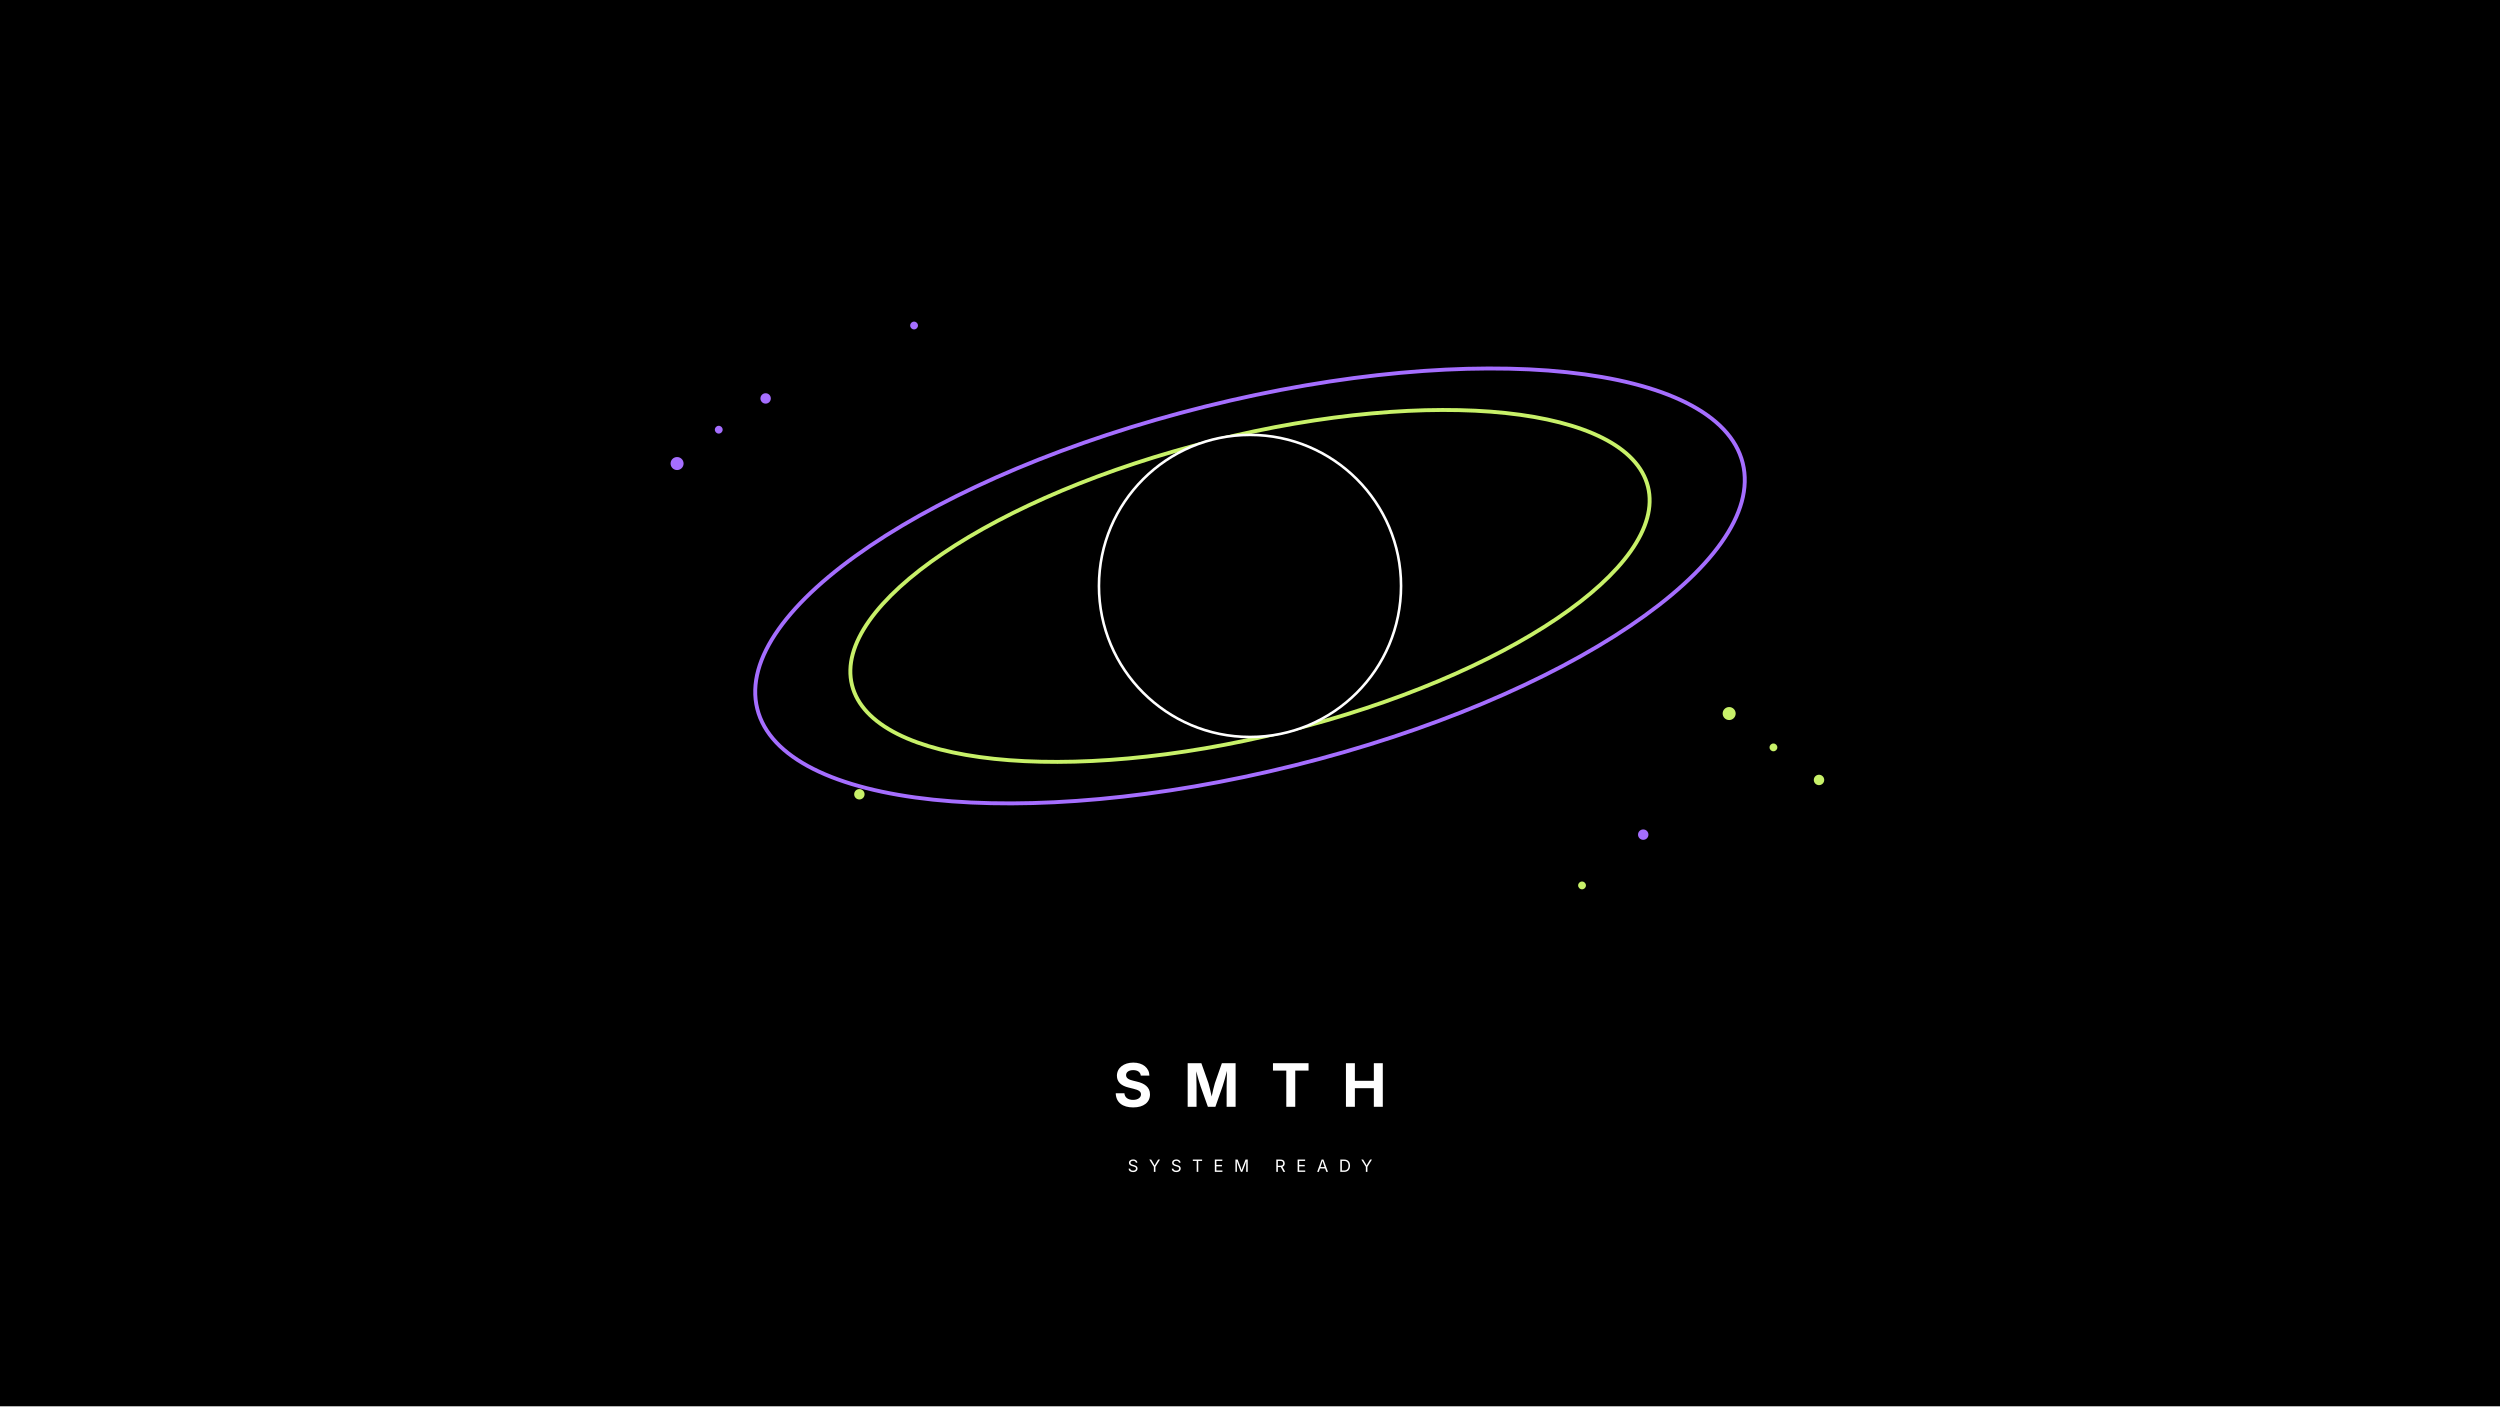
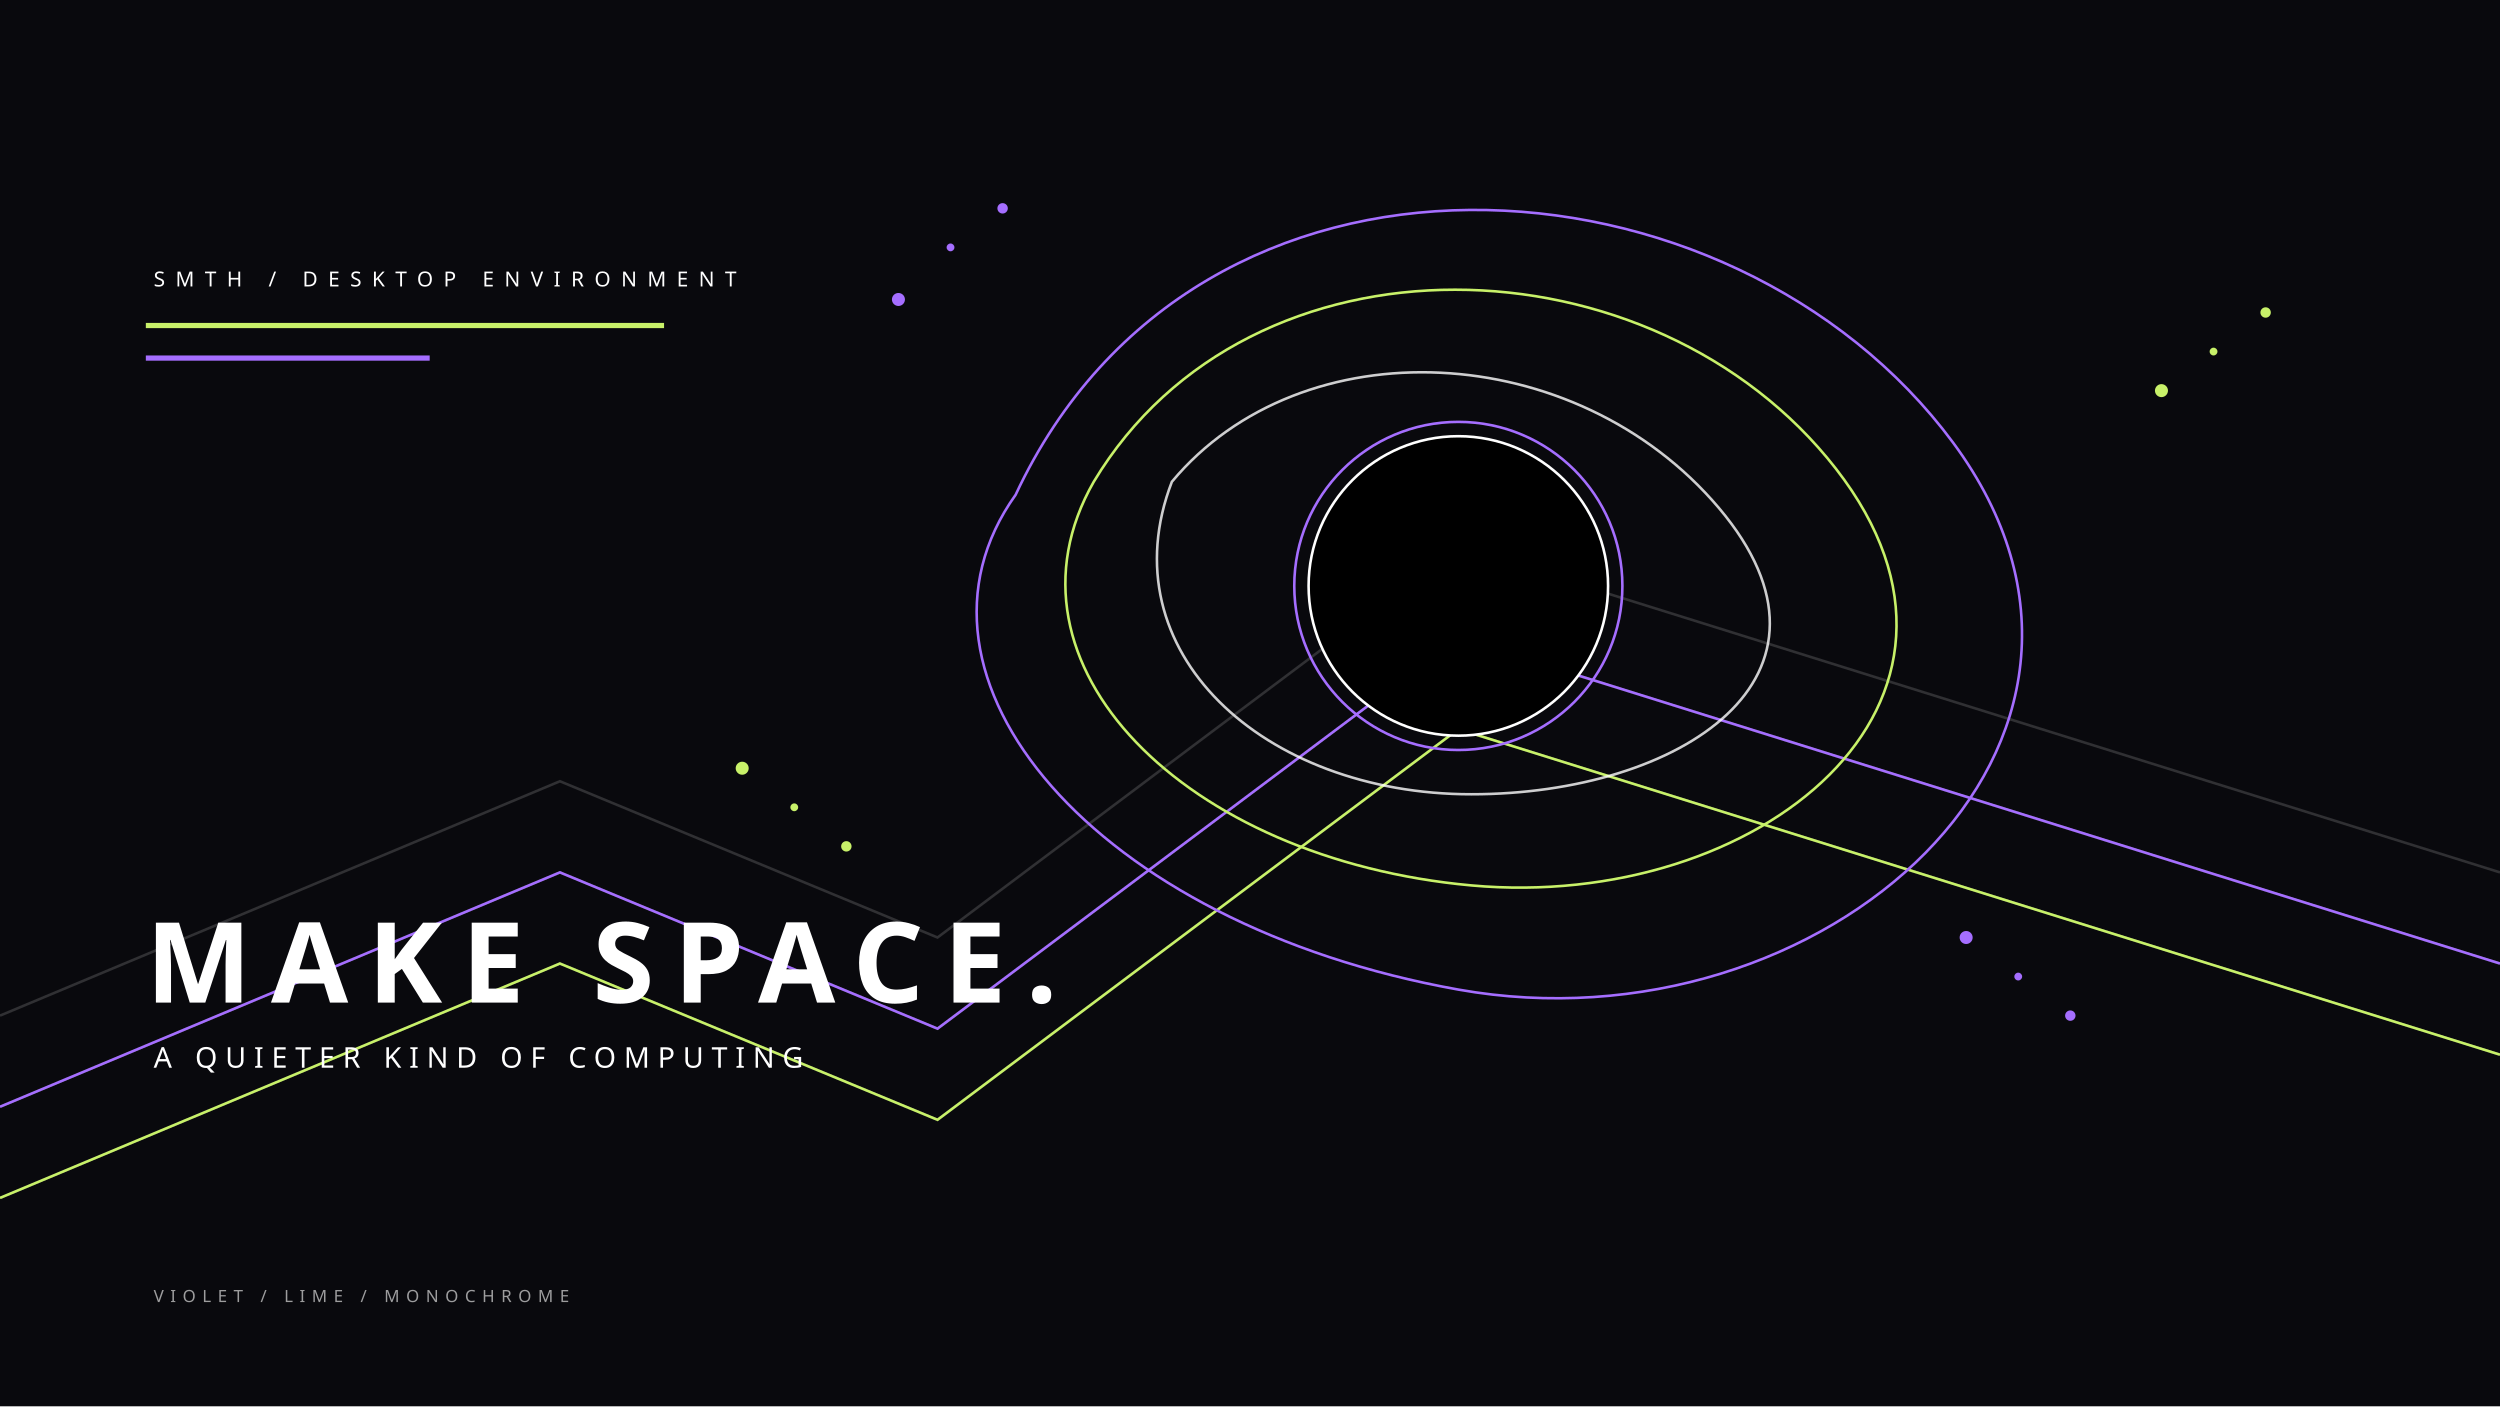
<svg xmlns="http://www.w3.org/2000/svg" viewBox="0 0 1920 1080">
-   <rect width="1920" height="1080" fill="#000000" />
-   <g fill="none" stroke-width="3">
-     <ellipse cx="960" cy="450" rx="390" ry="142" stroke="#A56EFF" transform="rotate(-14 960 450)" />
-     <ellipse cx="960" cy="450" rx="315" ry="115" stroke="#C8F169" transform="rotate(-14 960 450)" />
+   <rect width="1920" height="1080" fill="#09090D" />
+   <path d="M0 780 430 600 720 720 1120 420 1920 670M0 850 430 670 720 790 1120 490 1920 740M0 920 430 740 720 860 1120 560 1920 810" fill="none" stroke-width="2" stroke="#FFFFFF" opacity=".16" />
+   <path d="M0 850 430 670 720 790 1120 490 1920 740" fill="none" stroke="#A56EFF" stroke-width="2" />
+   <path d="M0 920 430 740 720 860 1120 560 1920 810" fill="none" stroke="#C8F169" stroke-width="2" />
+   <g fill="none" stroke-width="2">
+     <path d="M780 380C920 80 1330 110 1500 340s-100 470-380 420S680 520 780 380Z" stroke="#A56EFF" />
+     <path d="M840 370c120-200 430-190 570-10s-60 340-280 320S760 510 840 370Z" stroke="#C8F169" />
+     <path d="M900 370c100-120 310-110 420 20s-30 220-190 220S850 500 900 370Z" stroke="#FFFFFF" opacity=".8" />
  </g>
-   <circle cx="960" cy="450" r="116" fill="#000000" stroke="#FFFFFF" stroke-width="2" />
+   <circle cx="1120" cy="450" r="115" fill="#000000" stroke="#FFFFFF" stroke-width="2" />
+   <circle cx="1120" cy="450" r="126" fill="none" stroke="#A56EFF" stroke-width="2" />
  <g fill="#A56EFF">
-     <circle cx="520" cy="356" r="5" />
-     <circle cx="552" cy="330" r="3" />
-     <circle cx="588" cy="306" r="4" />
-     <circle cx="702" cy="250" r="3" />
-     <circle cx="1262" cy="641" r="4" />
+     <circle cx="690" cy="230" r="5" />
+     <circle cx="730" cy="190" r="3" />
+     <circle cx="770" cy="160" r="4" />
+     <circle cx="1510" cy="720" r="5" />
+     <circle cx="1550" cy="750" r="3" />
+     <circle cx="1590" cy="780" r="4" />
  </g>
  <g fill="#C8F169">
-     <circle cx="1328" cy="548" r="5" />
-     <circle cx="1362" cy="574" r="3" />
-     <circle cx="1397" cy="599" r="4" />
-     <circle cx="1215" cy="680" r="3" />
-     <circle cx="660" cy="610" r="4" />
+     <circle cx="570" cy="590" r="5" />
+     <circle cx="610" cy="620" r="3" />
+     <circle cx="650" cy="650" r="4" />
+     <circle cx="1660" cy="300" r="5" />
+     <circle cx="1700" cy="270" r="3" />
+     <circle cx="1740" cy="240" r="4" />
  </g>
-   <g fill="#FFFFFF" font-family="Inter,Arial,sans-serif" text-anchor="middle">
-     <text x="960" y="850" font-size="46" font-weight="700" letter-spacing="24">SMTH</text>
-     <text x="960" y="900" font-size="13" letter-spacing="8">SYSTEM READY</text>
+   <g fill="#FFFFFF" font-family="sans-serif">
+     <text x="118" y="220" font-size="16" letter-spacing="8">SMTH / DESKTOP ENVIRONMENT</text>
+     <text x="112" y="770" font-size="86" font-weight="700" letter-spacing="15">MAKE SPACE.</text>
+     <text x="118" y="820" font-size="22" letter-spacing="6">A QUIETER KIND OF COMPUTING</text>
+     <text x="118" y="1000" font-size="13" letter-spacing="5" opacity=".6">VIOLET / LIME / MONOCHROME</text>
  </g>
+   <path d="M112 250h398" stroke="#C8F169" stroke-width="4" />
+   <path d="M112 275h218" stroke="#A56EFF" stroke-width="4" />
</svg>
